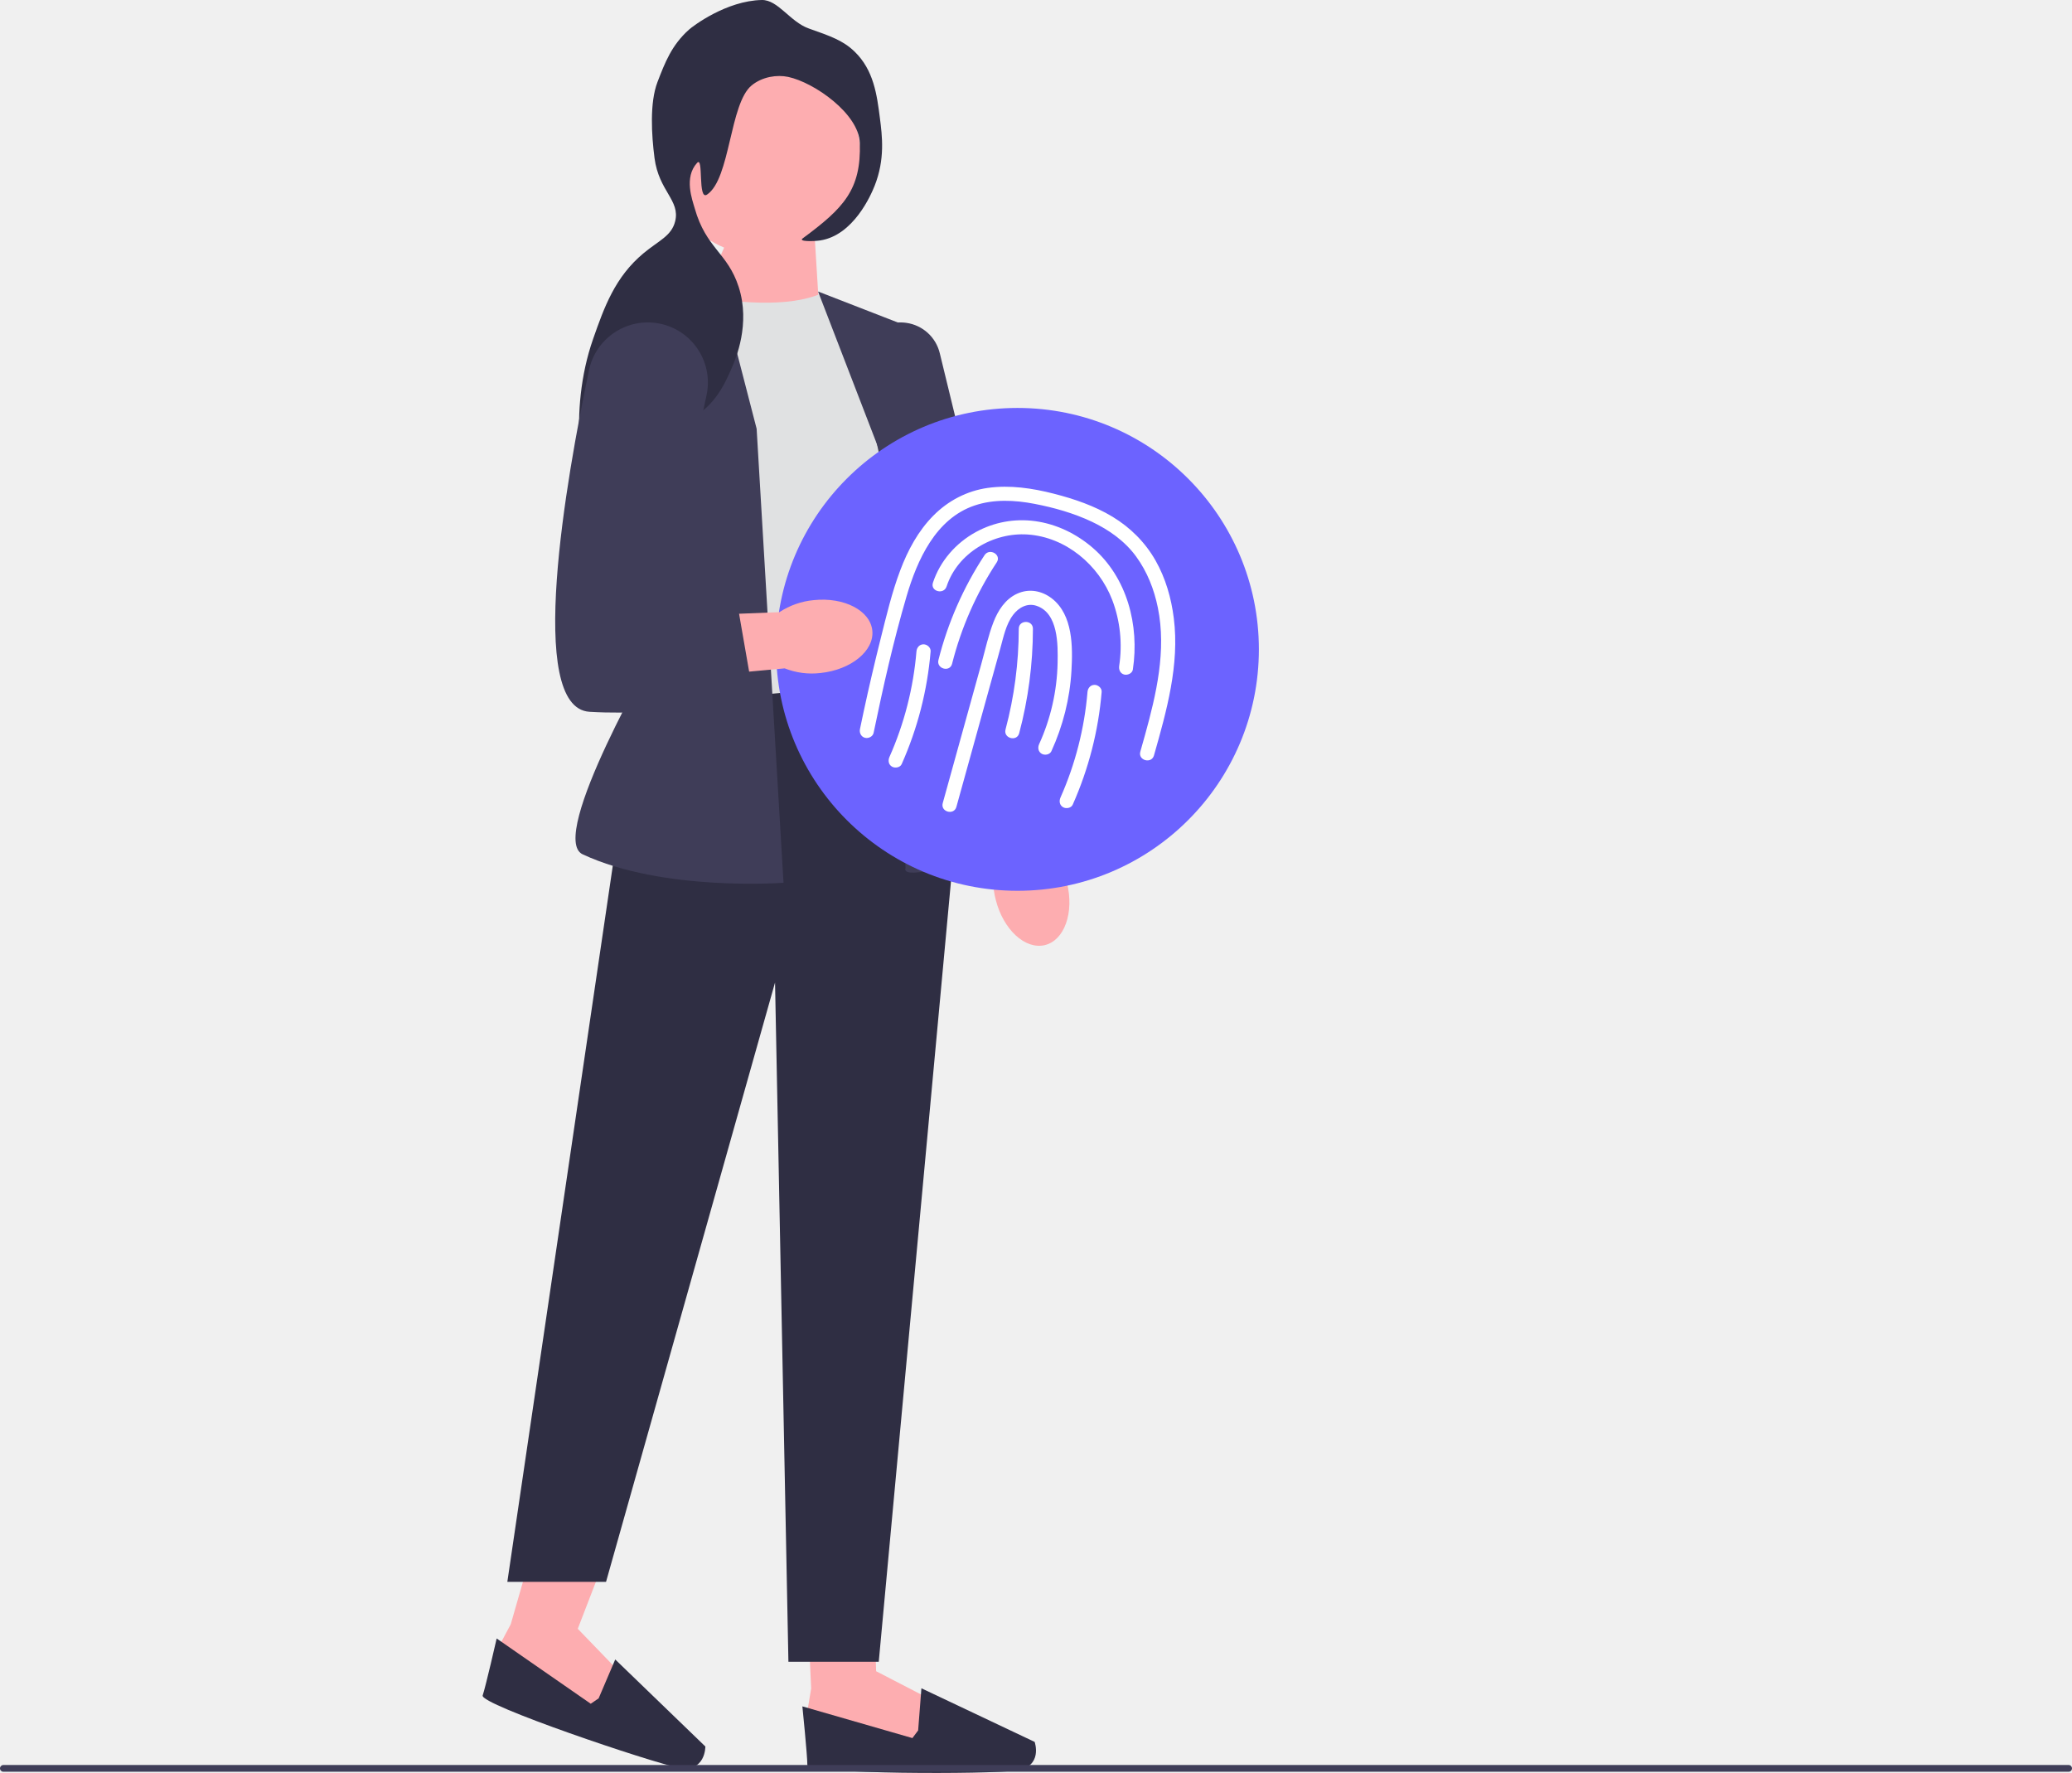
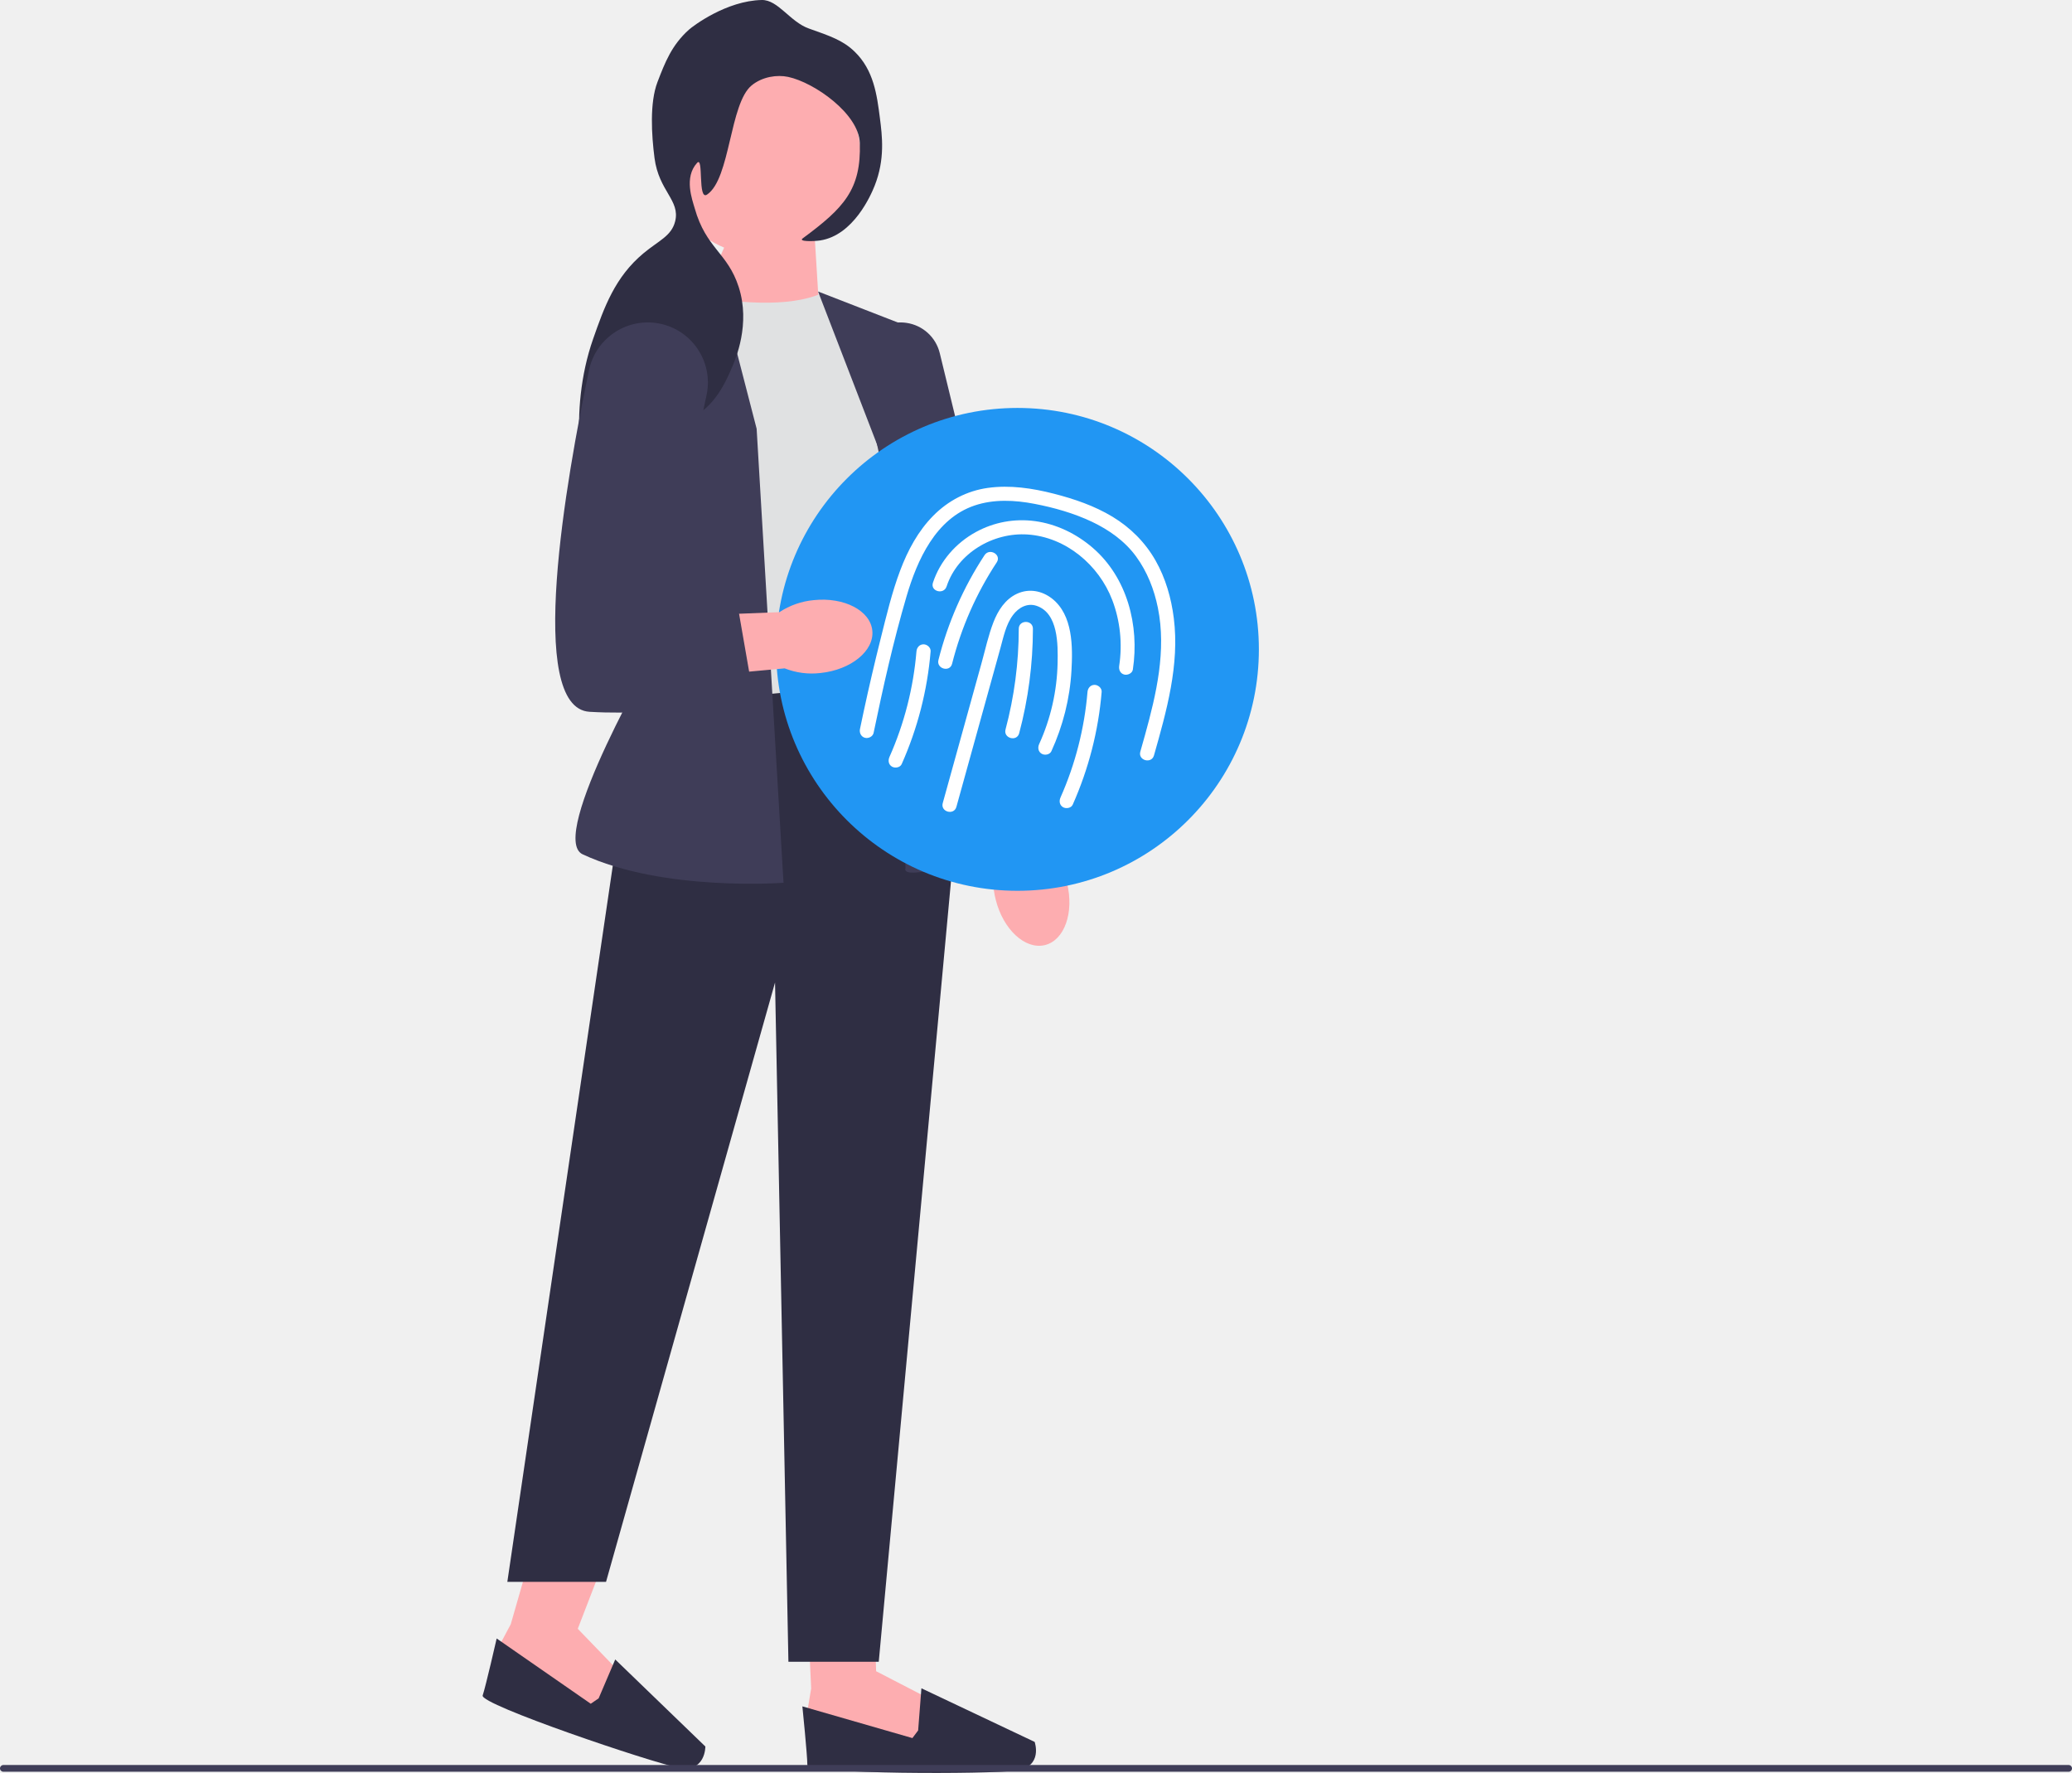
<svg xmlns="http://www.w3.org/2000/svg" width="731.67" height="625.997" viewBox="0 0 731.67 625.997">
-   <path id="uuid-5ef434d5-ec3b-4be2-96d4-c13c471d6de8-747" d="M376.763,311.697c2.62,10.501-.885,20.354-7.829,22.007-6.944,1.653-14.695-5.518-17.315-16.023-1.106-4.182-1.156-8.566-.145-12.784l-10.519-44.63,21.864-4.459,8.049,44.471c2.886,3.291,4.907,7.207,5.894,11.418,0,0,0,0,0,0Z" fill="#fdadb0" />
+   <path id="uuid-5ef434d5-ec3b-4be2-96d4-c13c471d6de8-171" d="M376.763,311.697c2.62,10.501-.885,20.354-7.829,22.007-6.944,1.653-14.695-5.518-17.315-16.023-1.106-4.182-1.156-8.566-.145-12.784l-10.519-44.63,21.864-4.459,8.049,44.471c2.886,3.291,4.907,7.207,5.894,11.418,0,0,0,0,0,0Z" fill="#fdadb0" />
  <g>
    <polygon points="285.095 566.897 286.442 596.149 285.093 604.244 289.814 613.687 326.913 617.734 328.937 600.196 309.376 590.078 308.807 573.55 285.095 566.897" fill="#fdadb0" />
    <path d="M324.215,610.989l-2.024,2.698-38.852-11.196s1.753,17.267,1.753,20.639,64.08,3.373,73.723,2.024,6.546-10.118,6.546-10.118l-39.988-18.929-1.158,14.881h0Z" fill="#2f2e43" />
  </g>
  <g>
    <polygon points="188.439 545.365 180.354 573.509 176.486 580.746 177.937 591.204 211.79 606.911 219.319 590.943 204.025 575.097 213.619 550.219 188.439 545.365" fill="#fdadb0" />
    <path d="M211.392,599.657l-2.781,1.909-33.225-23.041s-3.865,16.92-4.945,20.115,59.631,23.703,69.198,25.51,9.44-7.491,9.44-7.491l-31.827-30.73-5.86,13.728h0l-0-0Z" fill="#2f2e43" />
  </g>
  <polygon points="287.71 83.967 289.127 106.973 246.169 109.152 259.471 78.842 287.71 83.967" fill="#fdadb0" />
  <path d="M290.223,103.531c-11.514,5.136-29.931,3.731-50.802,0l-3.262,144.597s65.288,13.126,87.735-11.093l-11.814-118.145-21.857-15.359s0,0,0,0Z" fill="#e0e1e2" />
  <polygon points="316.805 240.579 224.635 249.689 179.15 558.536 214.002 558.536 273.682 346.909 278.408 586.743 310.307 586.743 337.48 293.153 316.805 240.579" fill="#2f2e43" />
  <path d="M252.524,94.671l-30.968,18.326c-11.731,6.942-17.261,20.957-13.431,34.039l23.934,81.747s-38.975,66.957-26.31,72.865c28.459,13.274,70.927,10.042,70.927,10.042l-9.491-160.309-14.66-56.709,0,0s0-0,0-0Z" fill="#3f3d58" />
  <path d="M288.877,102.924l35.016,13.604,8.27,101.014,23.16,81.376c-39.228,14.319-35.565,7.646-35.565,7.646l-6.498-140.415-24.383-63.225,0,0s0-0,0-0Z" fill="#3f3d58" />
  <path d="M340.031,297.196l-.12-.553-35.794-165.551c-1-4.626,.279-9.262,3.508-12.722,3.23-3.46,7.769-5.053,12.453-4.372,5.777,.84,10.402,5.048,11.782,10.721l39.316,161.606-31.146,10.871h-0Z" fill="#3f3d58" />
  <circle cx="269.07" cy="55.227" r="34.852" fill="#fdadb0" />
  <path d="M285.651,10.073c7.677,2.698,12.069,4.242,16.093,8.118,6.797,6.548,7.918,15.298,8.961,23.429,.815,6.36,1.87,14.584-1.855,23.98-1.271,3.206-7.437,17.492-19.238,19.298-2.318,.354-7.759,.448-6.191-.71,14.515-10.716,20.71-17.186,20.202-33.702-.315-10.262-15.996-21.342-25.308-23.334-3.922-.839-9.144-.073-12.889,3.002-7.826,6.424-7.492,32.991-15.744,38.544-3.394,2.284-1.132-13.793-3.524-11.186-4.718,5.144-1.692,13.022-.844,16.022,4.022,14.231,11.604,15.624,15.532,27.776,4.241,13.12-1.097,25.473-2.362,28.402-2.202,5.096-5.98,13.841-14.614,18.036-10.958,5.325-19.596-1.609-24.69,4.336-2.848,3.323-1.307,6.843-6.451,17.18-1.679,3.374-2.519,5.062-3.262,5.002-3.517-.283-9.212-28.438-.002-54.658,3.865-11.004,7.652-21.784,17.803-30.215,5.367-4.457,9.868-6.061,11.149-11.265,1.83-7.436-5.77-10.609-7.293-22.341-1.042-8.024-1.773-19.499,1.06-26.854,2.675-6.946,4.997-12.975,11.076-18.442,1.46-1.313,13.245-10.238,25.741-10.49,5.753-.116,9.979,7.728,16.649,10.072h0Z" fill="#2f2e43" />
  <g>
-     <circle cx="359.294" cy="229.28" r="85.243" fill="#6c63ff" />
+     <circle cx="359.294" cy="229.28" r="85.243" fill="#2196f3" />
    <g>
      <path d="M337.725,284.894c5.175-18.666,10.349-37.333,15.524-55.999,1.102-3.974,1.954-8.388,4.476-11.76,1.949-2.607,5.016-4.313,8.261-3.241,7.737,2.556,7.612,13.721,7.475,20.235-.207,9.833-2.427,19.643-6.513,28.594-.56,1.227-.35,2.691,.897,3.42,1.075,.629,2.857,.337,3.42-.897,4.091-8.962,6.523-18.555,7.089-28.398,.488-8.493,.525-19.693-6.837-25.482-3.598-2.829-8.19-3.67-12.408-1.714-4.168,1.932-6.714,5.933-8.315,10.076-1.78,4.606-2.84,9.546-4.158,14.299l-4.246,15.316c-3.162,11.407-6.325,22.814-9.487,34.222-.861,3.105,3.962,4.431,4.821,1.329h0v0h-0Z" fill="#fff" />
      <path d="M359.896,258.897c3.202-12.019,4.838-24.447,4.852-36.885,.004-3.217-4.996-3.222-5,0-.013,12.017-1.579,23.944-4.673,35.556-.829,3.113,3.993,4.44,4.821,1.329h-0Z" fill="#fff" />
      <path d="M308.494,258.752c3.351-16.157,6.978-32.366,11.629-48.204,3.771-12.843,10.274-27.397,23.998-32.054,6.816-2.313,14.204-1.94,21.18-.598,6.918,1.331,13.925,3.311,20.301,6.34,6.036,2.867,11.619,6.82,15.592,12.264,3.922,5.375,6.365,11.612,7.681,18.107,3.055,15.073-.541,30.471-4.57,44.999-.536,1.934-1.084,3.864-1.633,5.794-.881,3.101,3.942,4.424,4.821,1.329,4.452-15.663,9.077-32.025,7.003-48.463-.897-7.109-2.891-14.093-6.445-20.35-3.642-6.412-8.896-11.653-15.195-15.462-6.353-3.842-13.504-6.288-20.665-8.123-7.606-1.95-15.522-3.15-23.356-2.06-7.387,1.027-14.043,4.53-19.274,9.818-5.359,5.418-8.983,12.187-11.657,19.262-2.949,7.803-4.875,15.999-6.904,24.077-2.144,8.538-4.145,17.112-6,25.717-.451,2.091-.892,4.184-1.327,6.278-.274,1.321,.385,2.701,1.746,3.075,1.239,.34,2.8-.418,3.075-1.746h0Z" fill="#fff" />
      <path d="M334.263,207.066c3.899-11.831,16.455-19.156,28.611-18.344,13.475,.9,25.154,10.741,29.885,23.124,2.811,7.358,3.636,15.457,2.454,23.243-.202,1.333,.336,2.688,1.746,3.075,1.182,.325,2.871-.403,3.075-1.746,2.362-15.562-1.979-32.52-14.226-43.043-5.743-4.935-12.777-8.35-20.307-9.373-7.241-.983-14.541,.357-20.952,3.882-7.032,3.867-12.587,10.205-15.108,17.854-1.009,3.063,3.817,4.376,4.821,1.329h0l0-0Z" fill="#fff" />
      <path d="M323.625,229.998c-1.074,12.826-4.307,25.509-9.537,37.273-.548,1.233-.358,2.686,.897,3.42,1.065,.623,2.869,.343,3.42-.897,5.614-12.626,9.066-26.024,10.219-39.796,.113-1.347-1.23-2.5-2.5-2.5-1.446,0-2.387,1.149-2.5,2.5h0Z" fill="#fff" />
      <path d="M384.021,244.315c-1.074,12.826-4.307,25.509-9.537,37.273-.548,1.233-.358,2.686,.897,3.42,1.065,.623,2.869,.343,3.42-.897,5.614-12.626,9.066-26.024,10.219-39.796,.113-1.347-1.23-2.5-2.5-2.5-1.446,0-2.387,1.149-2.5,2.5h0l0-0Z" fill="#fff" />
      <path d="M336.205,234.364c3.215-12.749,8.542-24.831,15.769-35.814,1.774-2.696-2.554-5.203-4.317-2.524-7.444,11.313-12.962,23.878-16.273,37.009-.787,3.121,4.034,4.452,4.821,1.329h0v0h-0Z" fill="#fff" />
    </g>
  </g>
  <path d="M0,624.383c0,.66,.53,1.19,1.19,1.19H730.48c.66,0,1.19-.53,1.19-1.19,0-.66-.53-1.19-1.19-1.19H1.19c-.66,0-1.19,.53-1.19,1.19Z" fill="#3f3d58" />
-   <path id="uuid-ed8d5917-2465-4251-8a73-24d647765b28-748" d="M287.343,211.895c10.763-1.132,20.032,3.711,20.702,10.817,.67,7.106-7.511,13.783-18.278,14.914-4.295,.513-8.643-.048-12.68-1.637l-45.66,4.201-1.371-22.272,45.159-1.776c3.661-2.399,7.82-3.855,12.128-4.246,0,0,0,0,0,0Z" fill="#fdadb0" />
+   <path id="uuid-ed8d5917-2465-4251-8a73-24d647765b28-172" d="M287.343,211.895c10.763-1.132,20.032,3.711,20.702,10.817,.67,7.106-7.511,13.783-18.278,14.914-4.295,.513-8.643-.048-12.68-1.637l-45.66,4.201-1.371-22.272,45.159-1.776c3.661-2.399,7.82-3.855,12.128-4.246,0,0,0,0,0,0Z" fill="#fdadb0" />
  <path d="M231.713,114.053h-0c-11.053-1.557-21.422,5.711-23.719,16.633-8.015,38.108-22.397,119.281,.192,120.637,29.536,1.772,57.891-5.316,57.891-5.316l-7.089-40.76-23.038-2.363,13.552-63.386c2.573-12.035-5.601-23.728-17.788-25.444l0-0Z" fill="#3f3d58" />
</svg>
